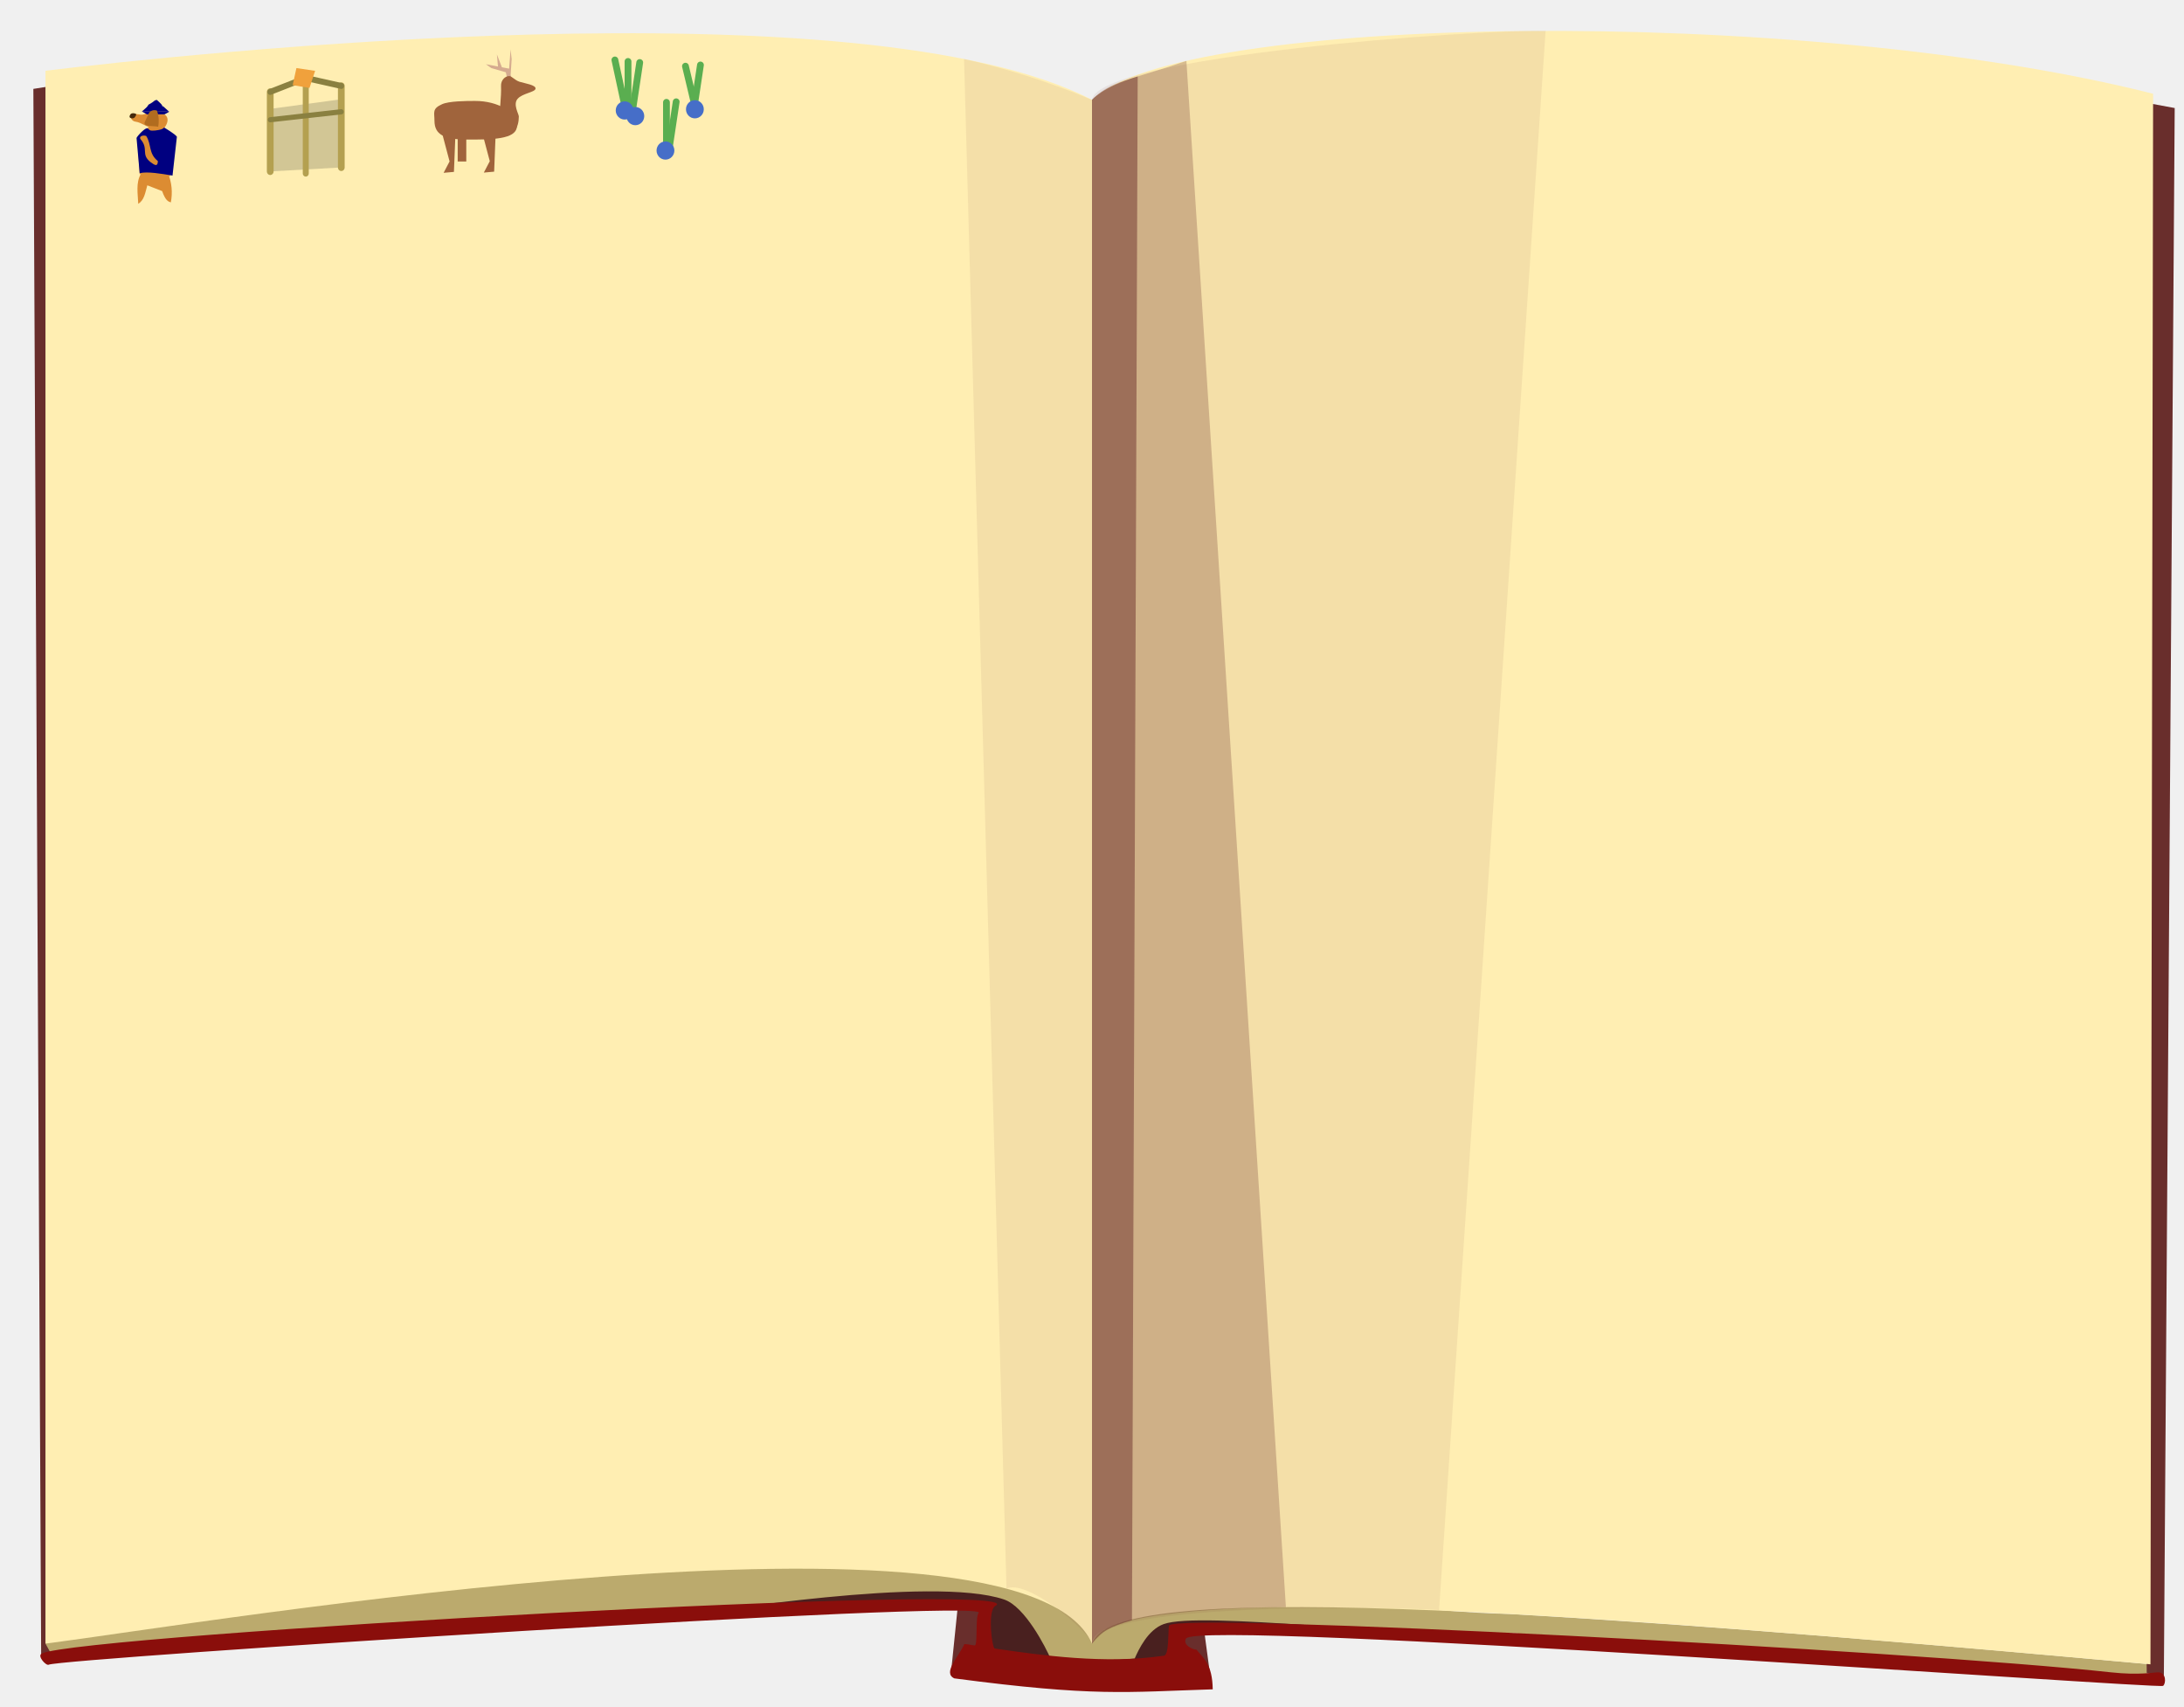
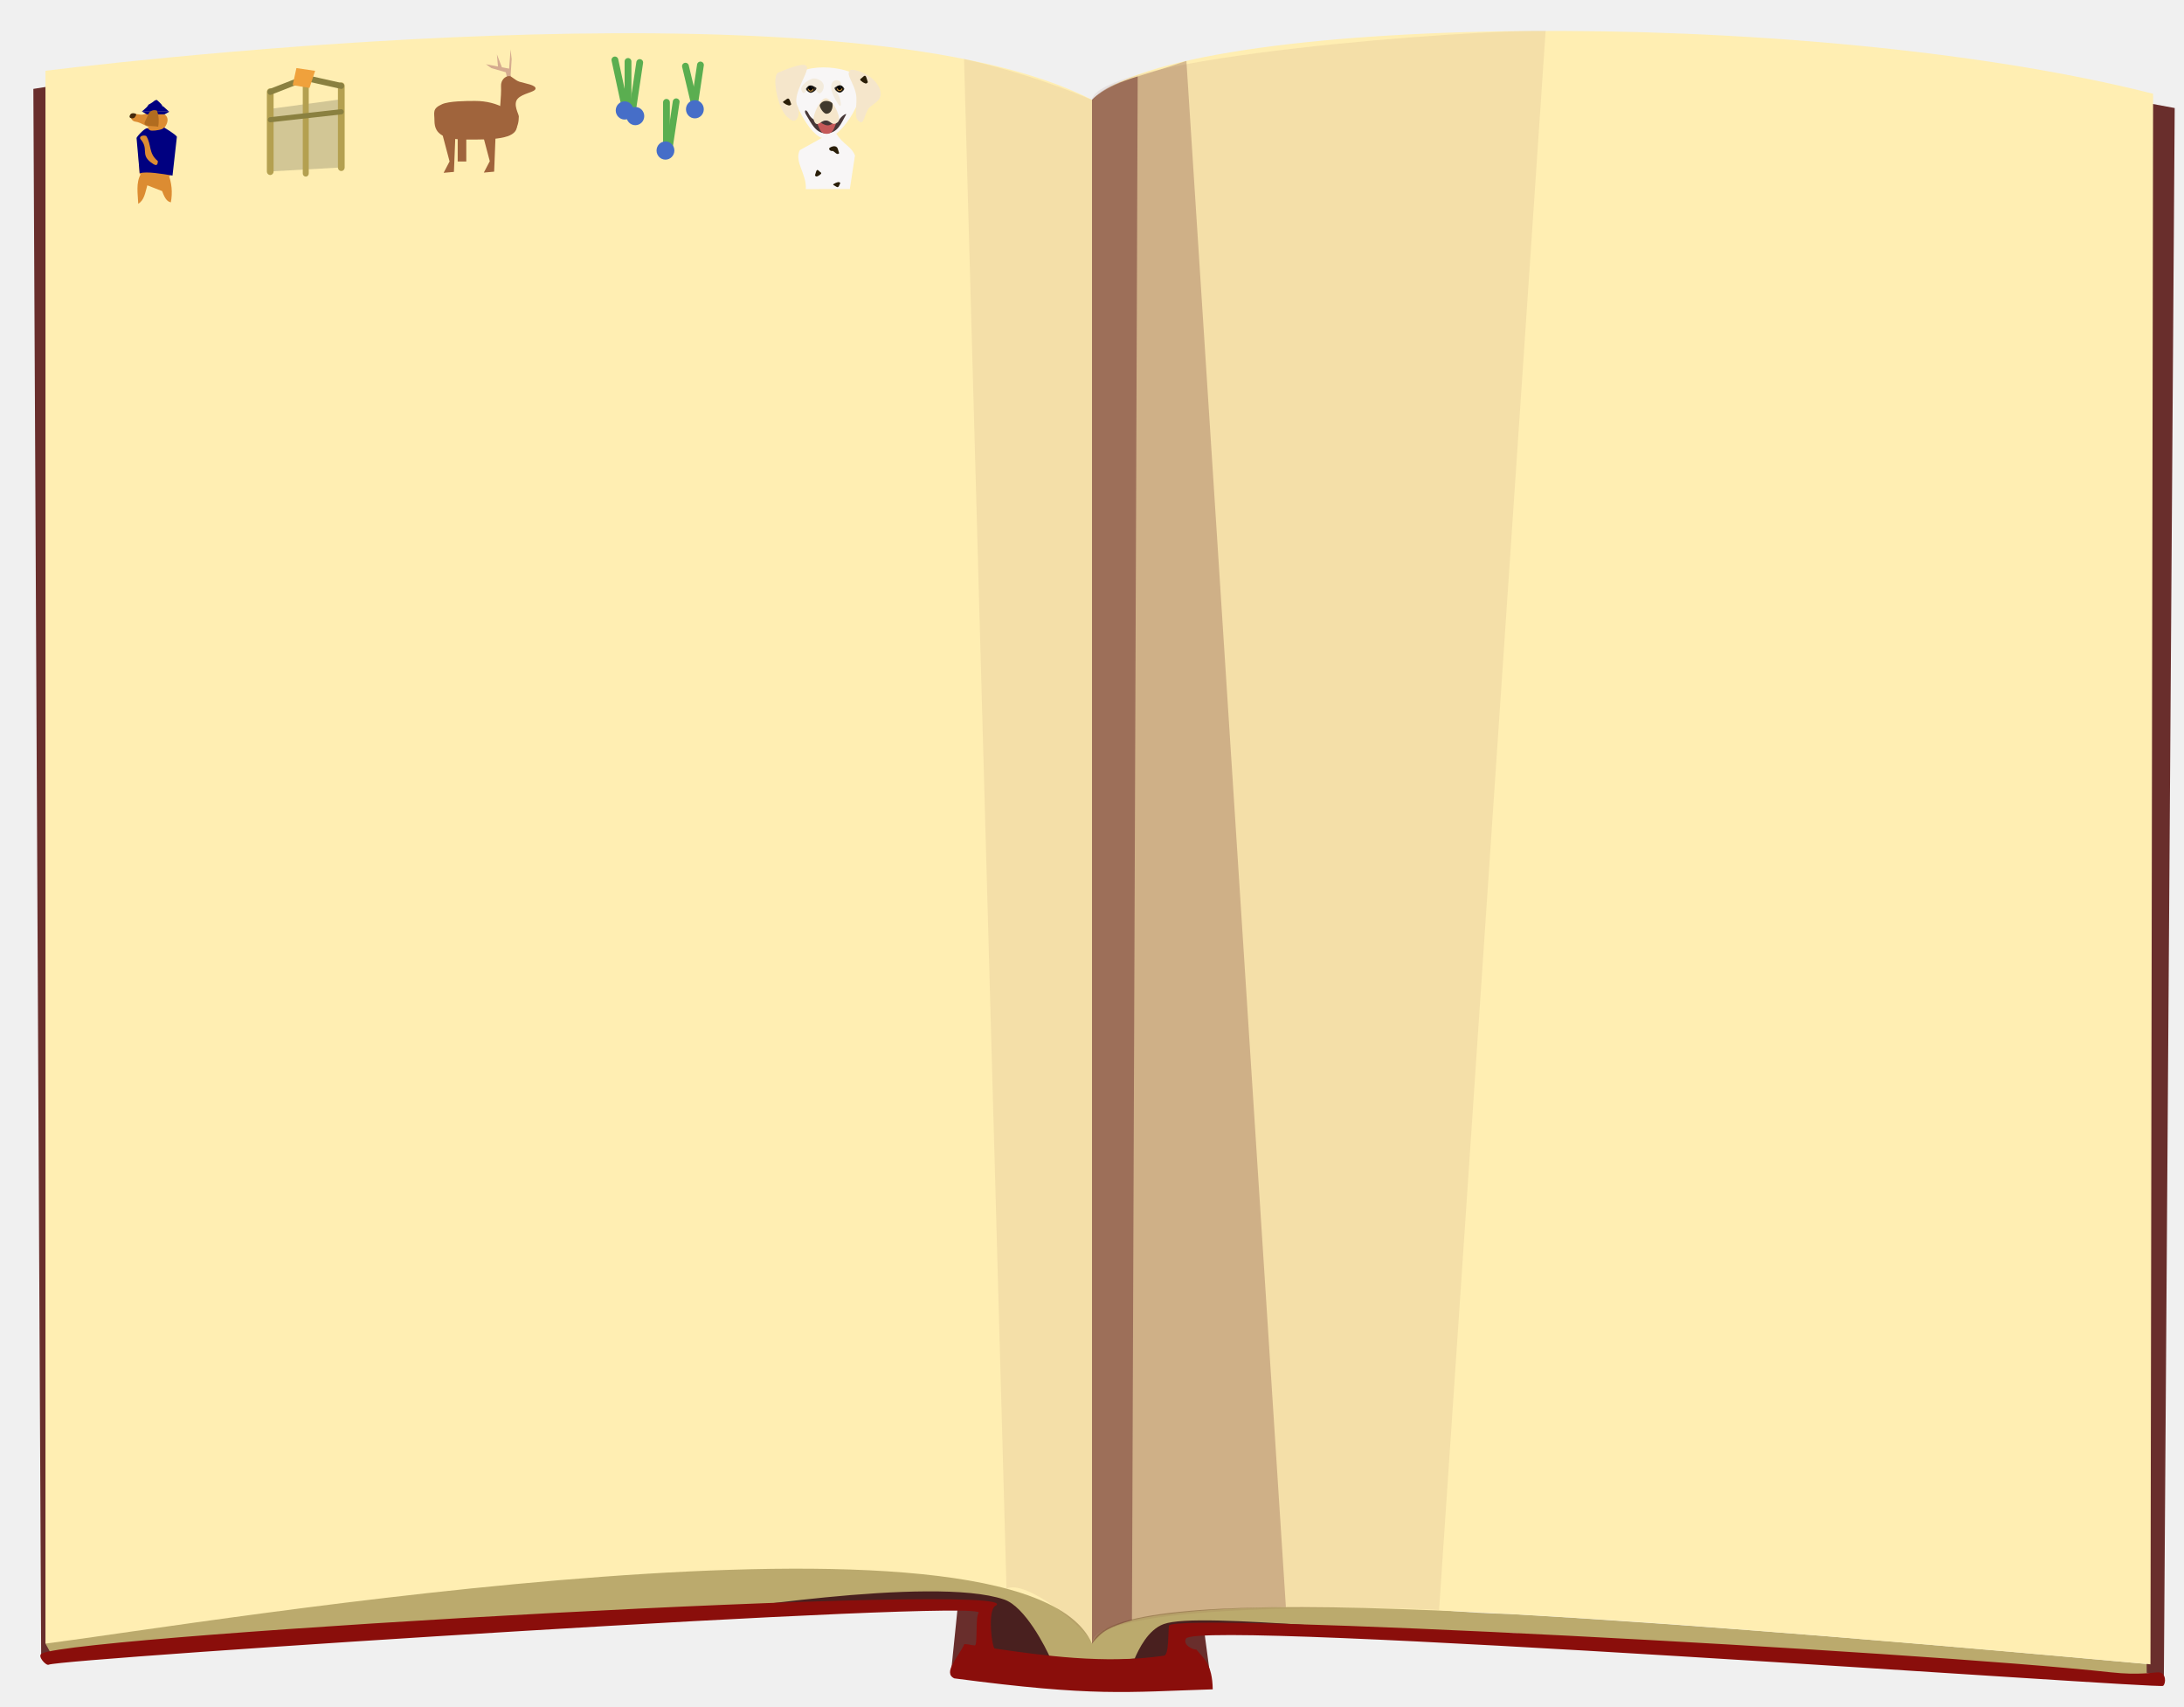
- <svg xmlns="http://www.w3.org/2000/svg" viewBox="0 -40 320 250" width="320" height="250" version="1.1" id="svg1">
-   <defs id="defs1">
-     </defs>
+ <svg xmlns="http://www.w3.org/2000/svg" viewBox="0 -40 320 250" width="320" height="250" version="1.1" id="svg1" xml:space="preserve">
+   <defs id="defs1" />
  <path id="rect22-9" style="fill:#692e2c;stroke-width:1.257" d="m 4.888,-26.975 4.858,-0.774 0.003,230.417 -3.719,-0.02 z" />
  <path id="rect21-7" style="fill:#49201f;fill-opacity:1;stroke-width:1.257" d="m 196.787,192.38 -0.73,6.681 -23.315,-0.417 -0.754,6.864 -28.323,-1.852 0.687,-8.35 -60.316,1.948 1.095,-3.644 z" />
  <path id="rect23" style="fill:#bbaa6d;fill-opacity:1;stroke-width:1.257" d="m 160,200.828 c 2.597,-13.19 37.776,-4.843 61.074,-4.35 31.603,1.825 62.832,4.547 94.013,7.382 l -0.549,1.31 c 3.082,1.909 -61.693,-2.744 -93.091,-5.918 -15.827,0.676 -45.581,-3.226 -50.943,-1.288 -2.302,0.832 -3.647,3.671 -4.256,5.06 l -6.323,0.435 z" />
  <path id="rect23-8" style="fill:#bbaa6d;fill-opacity:1;stroke-width:1.242" d="m 160.067,200.906 c -2.536,-13.19 -36.622,-13.854 -59.375,-13.36 -30.863,1.825 -72.792,4.764 -94.03,13.282 l 1.136,2.042 c 8.012,-0.76 49.882,-5.697 93.45,-6.429 1.969,-0.039 35.345,-5.663 45.879,-2.079 3.074,1.046 6.115,7.051 6.839,8.739 l 6.175,0.435 z" />
  <path id="rect22" style="fill:#692e2c;stroke-width:1.257" d="m 313.219,-25.173 5.419,1.002 -1.587,229.669 -2.514,-0.327 z" />
  <path id="rect21" style="fill:#692e2c;fill-opacity:1;stroke-width:1.257" d="m 144.874,195.129 -1.177,7.128 -4.391,3.179 1.002,-9.811 z" />
  <path id="rect21-5" style="fill:#692e2c;fill-opacity:1;stroke-width:1.257" d="m 176.361,198.363 1.146,8.558 -5.419,-1.156 1.002,-6.951 z" />
  <path id="rect20" style="fill:#8a0e0b;stroke-width:1.257" d="m 141.298,200.887 c 1.078,0.081 0.472,0.083 1.515,0.205 0.471,0.055 0.064,-4.23 0.575,-4.758 2.127,-2.2 -134.704,6.699 -136.252,7.579 -0.368,0.209 -1.736,-1.271 -1.023,-1.633 5.384,-2.74 146.723,-10.736 139.722,-6.977 -1.17,0.628 -0.506,6.18 -0.074,6.242 6.776,0.98 16.096,2.328 24.784,1.049 0.778,-0.115 0.575,-3.592 0.737,-4.404 0.412,-2.064 109.269,3.705 138.098,6.85 3.982,0.435 6.347,-0.015 6.84,-0.013 1.187,0.005 1.167,1.627 0.717,1.987 -0.627,0.5 -141.519,-9.826 -143.164,-6.93 -0.549,0.966 1.145,1.691 1.511,1.605 1.075,1.306 2.352,2.145 2.406,5.833 -12.752,0.402 -17.23,1.115 -37.861,-1.604 -1.785,-0.824 0.707,-3.251 1.471,-5.03 z" />
  <g id="berry_bush">
    <g id="g27" transform="translate(0.6529783,0.273087)" style="display:inline;fill:#ffeeb2;fill-opacity:1">
      <path id="rect27" style="fill:#ffeeb2;fill-opacity:1;stroke-width:1.257" d="M 12.21,-28.067 32.078,-31.271 31.915,-8.545 12.105,-4.494 Z" />
      <path id="rect27-5" style="fill:#ffeeb2;fill-opacity:1;stroke-width:1.257" d="m 32.078,-31.271 24.975,-1.983 -1.393,21.86 -23.746,2.849 z" />
      <path id="rect27-5-5" style="fill:#ffeeb2;fill-opacity:1;stroke-width:1.257" d="m 57.054,-33.254 25.362,-0.757 0.307,21.726 -27.062,0.891 z" />
      <path id="rect27-5-5-7" style="fill:#ffeeb2;fill-opacity:1;stroke-width:1.257" d="m 82.415,-34.011 27.742,0.231 -1.231,21.775 -26.204,-0.279 z" />
    </g>
    <path id="rect18" style="fill:#ffeeb2;stroke-width:1.257" d="M 6.662,-29.634 C 26.647,-32.049 126.195,-42.816 160,-25.367 V 200.828 c -10.11,-23.154 -130.204,-2.968 -153.338,0 z" />
    <path id="rect19" style="fill:#ffeeb2;stroke-width:1.257" d="m 160,-25.367 c 12.583,-12.607 103.893,-13.993 155.474,-0.895 L 315.086,203.86 C 225.642,195.746 162.604,191.368 160,200.828 Z" />
    <g id="g25" transform="matrix(0.04730713,0,0,0.05436578,80.83406,-29.92984)">
      <path id="svg_horn" style="fill:#d5ab8f;fill-opacity:1;stroke-width:11.889" class="antler" d="m -203.855,-12.148 37.491,6.189 -3.327,-32.654 15.478,34.659 22.394,3.697 4.485,-51.743 3.329,26.178 -3.114,42.178 7.764,33.247 -13.062,-1.013 L -142.048,9.549 -186.858,-1.727 Z" />
      <path id="body" class="body" d="m -363.077,140.122 c 0,-22.204 -8.096,-32.282 23.676,-44.582 21.566,-8.349 73.077,-8.731 102.012,-8.731 71.563,0 129.577,30.217 129.577,67.493 0,37.275 -82.32,36.601 -153.883,36.601 -71.563,0 -101.382,-13.506 -101.382,-50.781 z" fill="#a0643c" stroke="none" style="stroke-width:13.225" />
      <path id="head" class="body" d="m -161.844,130.187 c 0,-15.953 6.285,-54.48 4.957,-84.075 -0.672,-14.977 12.187,-26.393 25.498,-26.393 7.498,0 17.382,11.431 31.896,15.397 16.169,4.418 51.713,8.629 49.416,18.882 -2.131,9.508 -40.454,12.234 -55.382,26.985 -15.299,15.118 3.684,41.028 3.684,47.763 0,29.82 -16.286,52.552 -44.912,52.552 -28.625,0 -15.159,-21.291 -15.159,-51.111 z" fill="#a0643c" stroke="none" style="stroke-width:13.225" />
      <path id="svg_5" style="fill:#a0643c;stroke-width:12.091" class="body" d="m -343.012,162.071 46.08,-12.154 -5.833,128.092 -31.983,2.532 18.473,-30.736 z" />
      <path id="svg_5-0" style="fill:#a0643c;stroke-width:12.091" class="body" d="m -218.482,161.457 46.08,-12.154 -5.833,128.092 -31.983,2.532 18.473,-30.736 z" />
      <rect stroke="null" class="body" id="svg_7" height="107.835" width="26.635" y="142.154" x="-291.149" fill="#5a4637" style="fill:#a0643c;fill-opacity:1;stroke-width:12.091" />
      <rect stroke="null" class="body" id="svg_9" height="133.662" width="0.017" y="126.451" x="-163.721" fill="#5a4637" style="fill:#a0643c;fill-opacity:1;stroke-width:12.091" />
    </g>
    <g id="g26" transform="matrix(0.3431553,0,0,0.3431553,180.8754,-62.25542)">
      <path stroke="#5aae50" stroke-linejoin="round" stroke-linecap="round" stroke-width="2.904" fill="none" d="m -242.53,108.548 v 19.43" class="stem" id="svg_3" />
      <path stroke="#5aae50" stroke-linejoin="round" stroke-linecap="round" stroke-width="2.904" fill="none" d="m -238.378,108.315 -2.889,19.205" class="stem" id="svg_5-5" />
      <path stroke="#5aae50" stroke-linejoin="round" stroke-linecap="round" stroke-width="2.904" fill="none" d="M -258.945,91.088 V 110.519" class="stem" id="svg_7-3" />
      <path stroke="#5aae50" stroke-linejoin="round" stroke-linecap="round" stroke-width="2.904" fill="none" d="m -253.947,91.547 -2.889,19.205" class="stem" id="svg_8" />
      <path stroke="#5aae50" stroke-linejoin="round" stroke-linecap="round" stroke-width="2.904" fill="none" d="m -264.548,90.452 4.098,18.974" class="stem" id="svg_9-0" />
      <path stroke="#5aae50" stroke-linejoin="round" stroke-linecap="round" stroke-width="2.904" fill="none" d="m -234.419,93.108 4.499,18.879" class="stem" id="svg_10" />
      <path stroke="#5aae50" stroke-linejoin="round" stroke-linecap="round" stroke-width="2.904" fill="none" d="m -228.018,92.599 -2.889,19.205" class="stem" id="svg_11" />
      <path fill="#466ec8" d="m -264.191,112.015 c 0,-2.146 1.703,-3.886 3.804,-3.886 2.101,0 3.804,1.74 3.804,3.886 0,2.146 -1.703,3.886 -3.804,3.886 -2.101,0 -3.804,-1.74 -3.804,-3.886 z" class="flower" id="svg_12" style="stroke-width:1.452" />
      <path fill="#466ec8" d="m -246.761,129.129 c 0,-2.146 1.703,-3.886 3.804,-3.886 2.101,0 3.804,1.74 3.804,3.886 0,2.146 -1.703,3.886 -3.804,3.886 -2.101,0 -3.804,-1.74 -3.804,-3.886 z" class="flower" id="svg_13" style="stroke-width:1.452" />
      <path fill="#466ec8" d="m -234.2,111.511 c 0,-2.146 1.703,-3.886 3.804,-3.886 2.101,0 3.804,1.74 3.804,3.886 0,2.146 -1.703,3.886 -3.804,3.886 -2.101,0 -3.804,-1.74 -3.804,-3.886 z" class="flower" id="svg_14" style="stroke-width:1.452" />
      <path fill="#466ec8" d="m -259.622,114.435 c 0,-2.146 1.703,-3.886 3.804,-3.886 2.101,0 3.804,1.74 3.804,3.886 0,2.146 -1.703,3.886 -3.804,3.886 -2.101,0 -3.804,-1.74 -3.804,-3.886 z" class="flower" id="svg_15" style="stroke-width:1.452" />
    </g>
+     <rect style="fill:#692e2c;fill-opacity:0;stroke-width:1.461" id="rect4" width="135" height="190" x="15" y="-5" />
+     <rect style="fill:#692e2c;fill-opacity:0;stroke-width:1.461" id="rect4-6" width="135" height="190" x="175" y="-5" />
+     <g id="g1" transform="matrix(0.5617487,0,0,0.5617487,109.5935,-33.48636)">
+       <g id="villager" transform="matrix(-1,0,0,1,40,0)" />
+       <g id="g5" transform="matrix(-1,0,0,1,45.69439,1.008382)" />
+       <g id="g4" transform="matrix(1.315807,0,0,1.315807,-3.492858,-14.08471)">
+         <path id="path3-2" class="skin" style="fill:#f8f6f6;fill-opacity:1;stroke-width:0.145" d="m 20.01,28.173 -2.811,1.116 -4.275,2.372 c -1.14,2.26 1.382,4.711 1.2,7.713 l 8.72,-0.007 1.021,-6.664 c -0.867,-2.008 -2.127,-1.867 -3.855,-4.53 z" />
+         <path d="m 24.64,17.29 c 2.233,2.686 -3.161,12.066 -6.714,12.053 -3.052,-0.011 -7.149,-8.701 -6.608,-11.146 0.927,-4.187 11.279,-3.364 13.322,-0.907 z" class="skin" style="fill:#f8f6f6;fill-opacity:1;stroke:none;stroke-width:1.003;stroke-linecap:round;stroke-linejoin:round;stroke-opacity:1" id="path2-48" />
+         <path d="m 22.074,24.65 c -0.962,1.643 -1.556,3.679 -3.961,3.67 -2.066,-0.008 -2.876,-1.966 -3.946,-3.703 -0.497,-0.807 -0.045,-1.322 0.507,-0.194 0.976,1.996 2.625,1.253 3.509,1.283 0.894,0.031 2.11,0.763 2.521,-0.009 0.45,-0.845 1.638,-1.505 1.37,-1.047 z" class="skin" style="fill:#463737;fill-opacity:1;stroke:none;stroke-width:0.688;stroke-linecap:round;stroke-linejoin:round;stroke-opacity:1" id="path2-2" />
+         <path d="m 20.305,25.838 c -0.57,1.352 -0.677,2.591 -2.102,2.583 -1.224,-0.007 -1.355,-1.036 -1.989,-2.465 -0.501,-1.13 0.932,0.723 2.203,0.784 1.11,0.054 2.192,-1.623 1.888,-0.903 z" class="skin" style="fill:#c55959;fill-opacity:1;stroke:none;stroke-width:0.481;stroke-linecap:round;stroke-linejoin:round;stroke-opacity:1" id="path2-2-5" />
+         <path d="m 20.445,26.122 c 0.981,-0.759 -1.123,-4.757 -2.385,-4.752 -1.084,0.004 -2.69,3.502 -2.347,4.395 0.614,1.599 1.248,0.042 2.365,0.006 0.991,-0.032 1.189,1.263 2.367,0.352 z" class="skin" style="fill:#f5e6cb;fill-opacity:1;stroke:none;stroke-width:0.376;stroke-linecap:round;stroke-linejoin:round;stroke-dasharray:none;stroke-opacity:1" id="path2-7" />
+         <path d="m 16.061,17.467 c -1.053,-0.256 -3.169,1.377 -2.826,2.27 0.614,1.599 0.935,-0.499 2.053,-0.536 0.991,-0.032 1.129,1.998 2.054,0.831 0.364,-0.459 0.897,-2.035 -1.281,-2.565 z" class="skin" style="fill:#f3ebdc;fill-opacity:1;stroke:none;stroke-width:0.376;stroke-linecap:round;stroke-linejoin:round;stroke-dasharray:none;stroke-opacity:1" id="path2-7-5" />
+         <path d="m 19.328,18.319 c 0.552,-0.988 2.067,-0.456 1.708,0.436 -0.643,1.599 1.48,0.584 0.31,0.547 -0.379,-0.012 -1.313,0.596 -0.909,1.194 0.677,1 0.873,2.961 0.259,2.221 -0.381,-0.459 -2.106,-3.076 -1.368,-4.398 z" class="skin" style="fill:#f3ebdc;fill-opacity:1;stroke:none;stroke-width:0.384;stroke-linecap:round;stroke-linejoin:round;stroke-dasharray:none;stroke-opacity:1" id="path2-7-5-5" />
+         <path d="m 18.189,24.442 c -0.593,-0.002 -1.488,-1.434 -1.283,-1.788 0.736,-1.274 2.22,-0.628 2.458,-0.315 0.19,0.25 0.092,2.106 -1.175,2.102 z" class="skin" style="fill:#40392d;fill-opacity:1;stroke:none;stroke-width:0.177;stroke-linecap:round;stroke-linejoin:round;stroke-dasharray:none;stroke-opacity:1" id="path2-7-4" />
+         <path id="rect1-3" style="fill:#f5e6cb;fill-opacity:1;stroke-width:0.182" d="m 22.837,15.954 c -0.806,0.698 0.761,2.26 1.219,4.538 0.38,1.892 -0.516,4.515 0.508,5.376 1.072,0.902 0.945,-0.604 1.897,-2.315 0.56,-1.006 2.65,-1.428 2.48,-3.229 -0.335,-3.544 -6.08,-5.242 -6.104,-4.37 z" />
+         <path id="rect1-7" style="fill:#f5e6cb;fill-opacity:1;stroke-width:0.169" d="m 14.159,14.925 c -0.613,-0.75 -4.761,1.053 -5.582,1.393 -1.314,0.864 0.137,7.848 2.171,8.991 1.683,1.654 2.354,-1.124 1.767,-2.27 -1.408,-2.413 2.811,-7.424 1.644,-8.114 z" />
+         <path id="rect4-1" style="fill:#2a1e08;fill-opacity:1;stroke-width:0.088" d="m 10.959,21.819 c -0.297,-0.775 -0.67,-0.205 -1.055,0.025 -0.315,0.186 -0.562,0.264 0.241,0.722 0.365,0.134 0.73,0.452 1.095,0 z" />
+         <path id="rect4-1-61" style="fill:#2a1e08;fill-opacity:1;stroke-width:0.089" d="m 26.157,17.348 c -0.276,-0.867 -0.621,-0.229 -0.979,0.028 -0.292,0.208 -0.522,0.295 0.223,0.807 0.339,0.15 0.677,0.505 1.016,0 z" />
+         <path id="rect4-1-61-5" style="fill:#2a1e08;fill-opacity:1;stroke-width:0.07" d="m 20.718,38.701 c -0.257,0.563 -0.58,0.149 -0.913,-0.018 -0.272,-0.135 -0.487,-0.192 0.209,-0.525 0.316,-0.098 0.632,-0.328 0.948,0 z" />
+         <path id="rect4-1-6" style="fill:#2a1e08;fill-opacity:1;stroke-width:0.074" d="m 16.146,35.953 c 0.227,-0.73 0.512,-0.193 0.806,0.024 0.24,0.175 0.43,0.249 -0.184,0.68 -0.279,0.126 -0.558,0.426 -0.837,0 z" />
+         <path id="rect4-1-61-9" style="fill:#2a1e08;fill-opacity:1;stroke-width:0.089" d="m 20.465,31.415 c -0.276,-0.867 -1.261,-0.479 -1.618,-0.221 -0.292,0.208 0.078,0.735 0.623,0.617 0.339,0.15 0.917,0.945 1.256,0.44 z" />
+         <path d="m 15.232,20.279 c -0.422,0.136 -1.215,-0.589 -1.06,-0.832 0.557,-0.873 1.189,-0.683 1.994,-0.175 0.195,0.123 -0.098,0.737 -0.934,1.007 z" class="skin" style="fill:#2f2a21;fill-opacity:1;stroke:none;stroke-width:0.128;stroke-linecap:round;stroke-linejoin:round;stroke-dasharray:none;stroke-opacity:1" id="path2-7-4-38" />
+         <path d="m 20.741,20.246 c 0.393,0.136 1.131,-0.589 0.987,-0.832 -0.518,-0.873 -1.107,-0.683 -1.856,-0.175 -0.182,0.123 0.091,0.737 0.869,1.007 z" class="skin" style="fill:#2f2a21;fill-opacity:1;stroke:none;stroke-width:0.123;stroke-linecap:round;stroke-linejoin:round;stroke-dasharray:none;stroke-opacity:1" id="path2-7-4-38-3" />
+         <circle style="fill:#000000;fill-opacity:1;stroke-width:0.444;stroke-dasharray:none" id="path4-9" cx="15.094" cy="19.469" r="0.635" />
+         <path id="path4-3" style="fill:#cd933d;fill-opacity:1;stroke-width:0.381" d="m 15.627,19.497 c 0,0.301 -0.245,0.544 -0.547,0.544 -0.302,0 -0.547,-0.244 -0.547,-0.544 0,-0.301 0.245,0.366 0.547,0.366 0.302,0 0.547,-0.666 0.547,-0.366 z" />
+         <circle style="fill:#000000;fill-opacity:1;stroke-width:0.444;stroke-dasharray:none" id="path4-8" cx="20.817" cy="19.458" r="0.635" />
+         <path id="path4-3-2" style="fill:#cd933d;fill-opacity:1;stroke-width:0.381" d="m 21.358,19.414 c 0,0.301 -0.245,0.544 -0.547,0.544 -0.302,0 -0.547,-0.244 -0.547,-0.544 0,-0.301 0.245,0.366 0.547,0.366 0.302,0 0.547,-0.666 0.547,-0.366 z" />
+         <path id="path4-3-5" style="fill:#ffffff;fill-opacity:1;stroke-width:0.095" d="m 15.29,19.07 c 0.081,0.004 0.073,0.125 -0.008,0.125 -0.067,0 -0.122,-0.133 0.008,-0.125 z" />
+         <path id="path4-3-5-6" style="fill:#ffffff;fill-opacity:1;stroke-width:0.095" d="m 21.019,19.106 c 0.081,0.004 0.073,0.125 -0.008,0.125 -0.067,0 -0.122,-0.133 0.008,-0.125 z" />
+       </g>
+     </g>
  </g>
  <path id="rect22-5" style="fill:#692e2c;fill-opacity:0.077;stroke-width:1.257" d="m 160,-25.367 c 0.88,-6.387 56.35,-10.358 66.463,-10.105 L 210.854,195.902 C 206.945,195.561 160.982,194.395 160,200.828 Z" />
  <path id="rect22-5-9" style="fill:#692e2c;fill-opacity:0.077;stroke-width:1.257" d="m 141.252,-31.357 c 5.633,1.266 12.024,3.16 18.748,5.99 V 200.828 c -0.697,-2.118 -9.633,-9.521 -12.529,-8.054 z" />
  <path id="rect22-5-3" style="fill:#692e2c;fill-opacity:0.262;stroke-width:1.257" d="m 160,-25.367 c 2.687,-2.801 5.131,-2.712 13.831,-5.715 L 188.41,195.476 c -4.479,0.061 -27.972,0.384 -28.41,5.352 z" />
  <path id="rect22-5-3-8" style="fill:#692e2c;fill-opacity:0.496;stroke-width:1.257" d="m 160,-25.367 c 0,0 1.442,-1.842 6.694,-3.435 l -0.839,226.205 c -3.362,1.024 -4.28,1.508 -5.855,3.425 z" />
  <g id="g23" transform="matrix(0.5815884,0,0,0.6624334,37.44533,-6.908837)">
    <path id="path4" class="skin" style="fill:#dc8c32;stroke-width:0.104" d="m -21.348,-5.186 c -0.669,-0.189 -1.34,-0.406 -2.192,-2.503 l -3.732,-1.276 c -0.583,1.827 -0.772,3.245 -2.285,4.101 -0.103,-2.269 -0.643,-4.62 0.658,-6.627 l 6.796,-0.272 c 1.015,2.192 1.235,4.385 0.755,6.577 z" />
    <path id="path3" class="skin" style="fill:#dc8c32;fill-opacity:1;stroke-width:0.104" d="m -26.811,-22.006 3.386,0.32 2.928,1.689 c 0.967,1.371 -1.172,7.154 -1.019,8.974 l -7.683,-0.409 -0.584,-7.934 c 0.736,-1.218 1.505,-1.025 2.971,-2.641 z" />
    <path d="m -25.335,-25.482 c -1.076,0 -2.448,0.977 -3.551,0.891 -1.361,-0.107 -2.439,-0.435 -2.563,-0.017 -0.184,0.617 0.26,1.457 1.192,1.562 1.593,0.18 2.927,1.371 4.538,1.371 2.59,0 2.014,1.052 3.062,-0.425 0.673,-0.948 0.728,-2.042 -0.322,-2.559 -0.507,-0.25 -1.512,-0.823 -2.355,-0.823 z" class="skin" style="fill:#dc8c32;stroke:none;stroke-width:0.753;stroke-linecap:round;stroke-linejoin:round;stroke-opacity:1" id="path2" />
-     <path id="path3-1-8" class="shirt" style="fill:#000080;fill-opacity:1;stroke:none;stroke-width:1.037" d="m -20.922,-11.121 c -2.671,-0.385 -6.386,-0.962 -8.276,-0.522 l -0.789,-7.803 c 0.276,-0.527 2.277,-2.395 2.79,-2.115 0.506,0.276 0.387,0.491 1.11,0.509 0.875,0.022 2.756,-0.204 3.041,-0.701 0,0 2.856,1.472 3.227,2.045 z">
-       </path>
+     <path id="path3-1-8" class="shirt" style="fill:#000080;fill-opacity:1;stroke:none;stroke-width:1.037" d="m -20.922,-11.121 c -2.671,-0.385 -6.386,-0.962 -8.276,-0.522 l -0.789,-7.803 c 0.276,-0.527 2.277,-2.395 2.79,-2.115 0.506,0.276 0.387,0.491 1.11,0.509 0.875,0.022 2.756,-0.204 3.041,-0.701 0,0 2.856,1.472 3.227,2.045 z" />
    <g id="g2" transform="matrix(0.7465617,0,0,0.4925296,-47.42096,-28.88476)">
-       <path id="path3-1" class="hat" style="fill:#000080;fill-opacity:1;stroke:none" d="M 32.107,5.359 C 29.883,4.93 28.248,5.335 26.673,5.827 l 0.694,-1.582 c 2.544,-1.835 1.719,-1.949 2.836,-2.158 0,0 1.433,1.683 1.743,2.322 z">
-         </path>
+       <path id="path3-1" class="hat" style="fill:#000080;fill-opacity:1;stroke:none" d="M 32.107,5.359 C 29.883,4.93 28.248,5.335 26.673,5.827 l 0.694,-1.582 c 2.544,-1.835 1.719,-1.949 2.836,-2.158 0,0 1.433,1.683 1.743,2.322 z" />
      <path id="hat_overlay" style="fill:#000080" class="hat" d="m 25.128,7.354 h 9.2 l -2,-2.4 h -5.2 z" />
      <polygon id="hat_brim_overlay" class="hat" points="24.6,8.6 23,9.8 17,9.8 15.4,8.6 " style="fill:#000080;fill-opacity:1;stroke:none" transform="translate(9.846549,-1.245648)" />
    </g>
    <path id="rect1" style="fill:#b16c1f;fill-opacity:1;stroke-width:0.13" d="m -26.801,-25.063 c 0.559,-0.486 1.206,-0.645 1.955,-0.424 0.548,1.275 0.525,2.444 0.32,3.579 -1.235,-0.286 -3.773,0.093 -3.412,-1.007 z" />
    <path id="rect2" style="fill:#44290c;stroke-width:0.126" d="m -31.388,-24.792 c 0.428,-0.186 0.857,-0.16 1.285,0.061 0.111,0.28 -0.19,0.529 -0.404,0.809 -0.497,0.212 -0.591,0.184 -1.088,0.032 -0.314,-0.3 -0.078,-0.601 0.208,-0.901 z" />
    <path id="rect3" style="fill:#dc8c32;fill-opacity:1;stroke-width:0.093" d="m -27.559,-19.888 c -0.904,-0.253 -1.874,0.124 -1.427,0.718 2.16,2.15 -0.011,3.327 2.53,5.077 1.179,0.783 1.811,1.02 1.838,-0.244 -2.428,-1.697 -1.536,-3.668 -2.941,-5.551 z" />
  </g>
  <g id="g24" transform="matrix(0.05480411,0,0,0.05825083,42.60847,-24.37786)">
    <path d="M -55,5.663 135,-18.558 V 153 l -190,10 z" fill="#6a6a50" fill-opacity="0.3" id="path1" style="stroke-width:10" />
    <path class="accent" d="M -55,163 V -37" stroke="#b4a050" stroke-width="18" stroke-linecap="round" id="path2-4" />
    <path class="accent" d="M 40,168 V -72" stroke="#b4a050" stroke-width="16" stroke-linecap="round" id="path3-6" />
    <path class="accent" d="M 135,153 V -52" stroke="#b4a050" stroke-width="18" stroke-linecap="round" id="path4-4" />
    <path d="m -55,-37 95,-35 95,20" stroke="#8a8040" stroke-width="15" stroke-linecap="round" fill="none" id="path5" />
    <path d="M -55,33 135,13" stroke="#8a8040" stroke-width="13" stroke-linecap="round" id="path6" />
    <path d="m 15,-97 50,7 -15,43 -45,-7 z" fill="#f0a13c" id="path7" style="stroke-width:10" />
  </g>
</svg>
